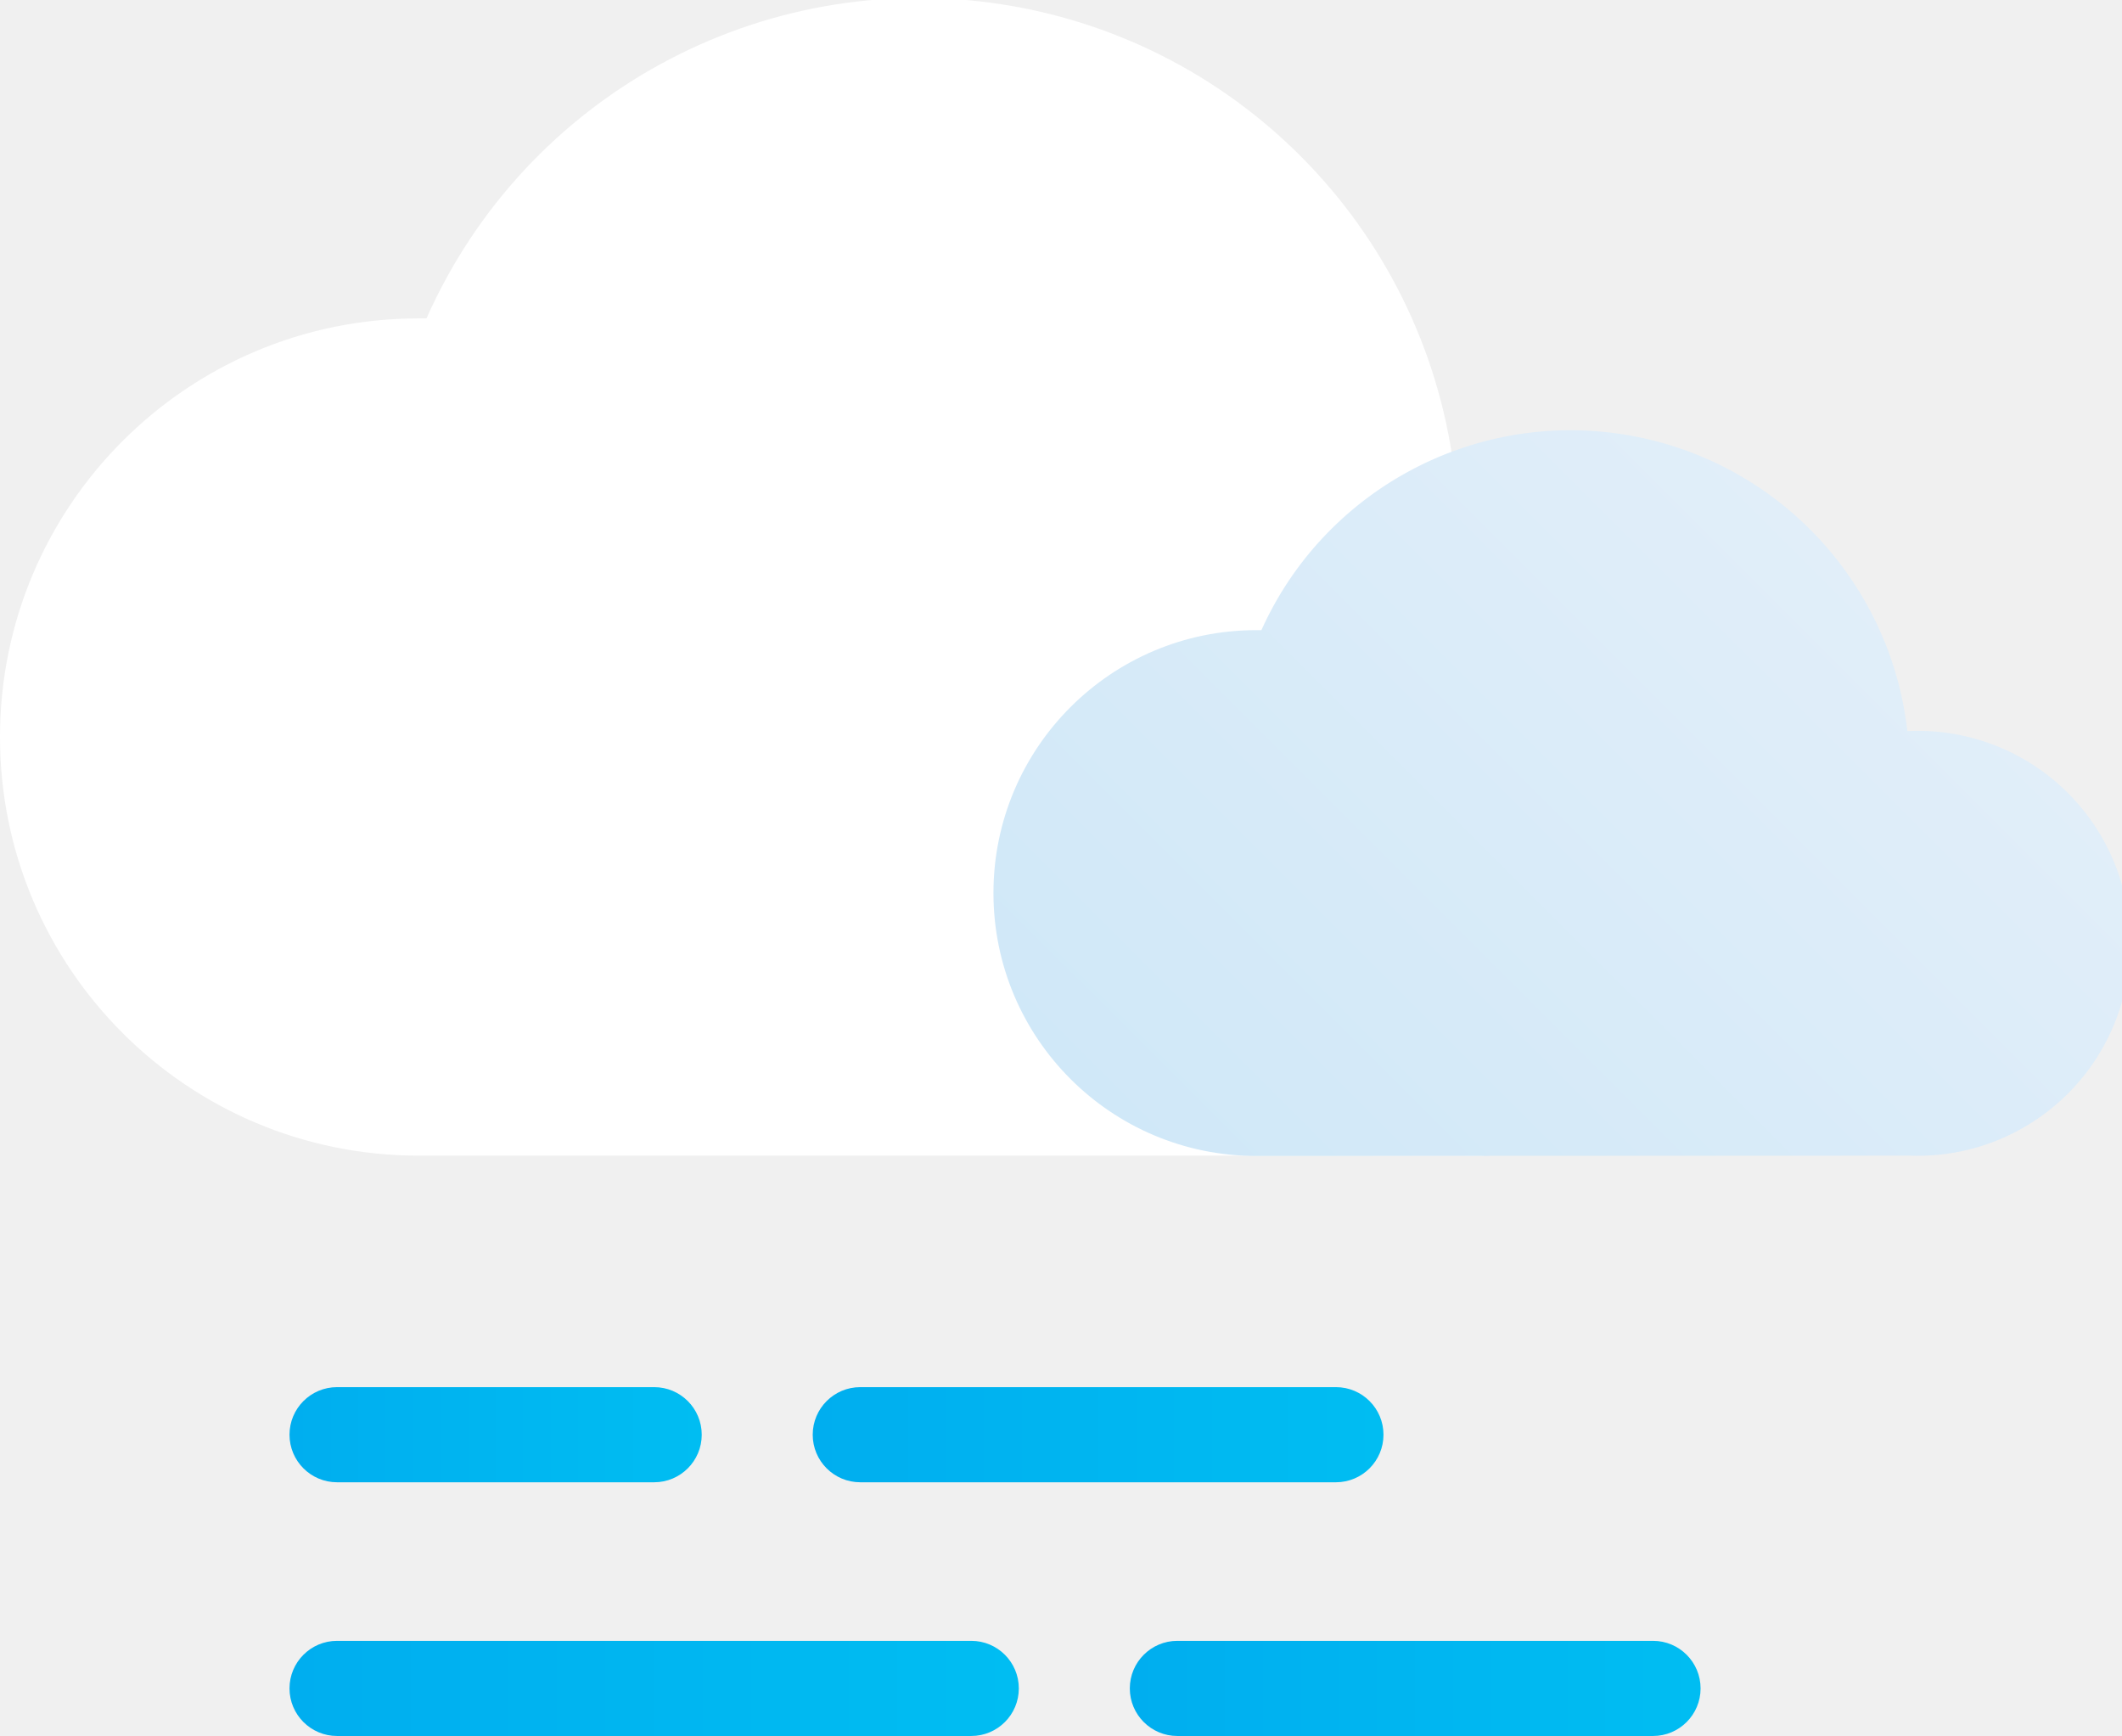
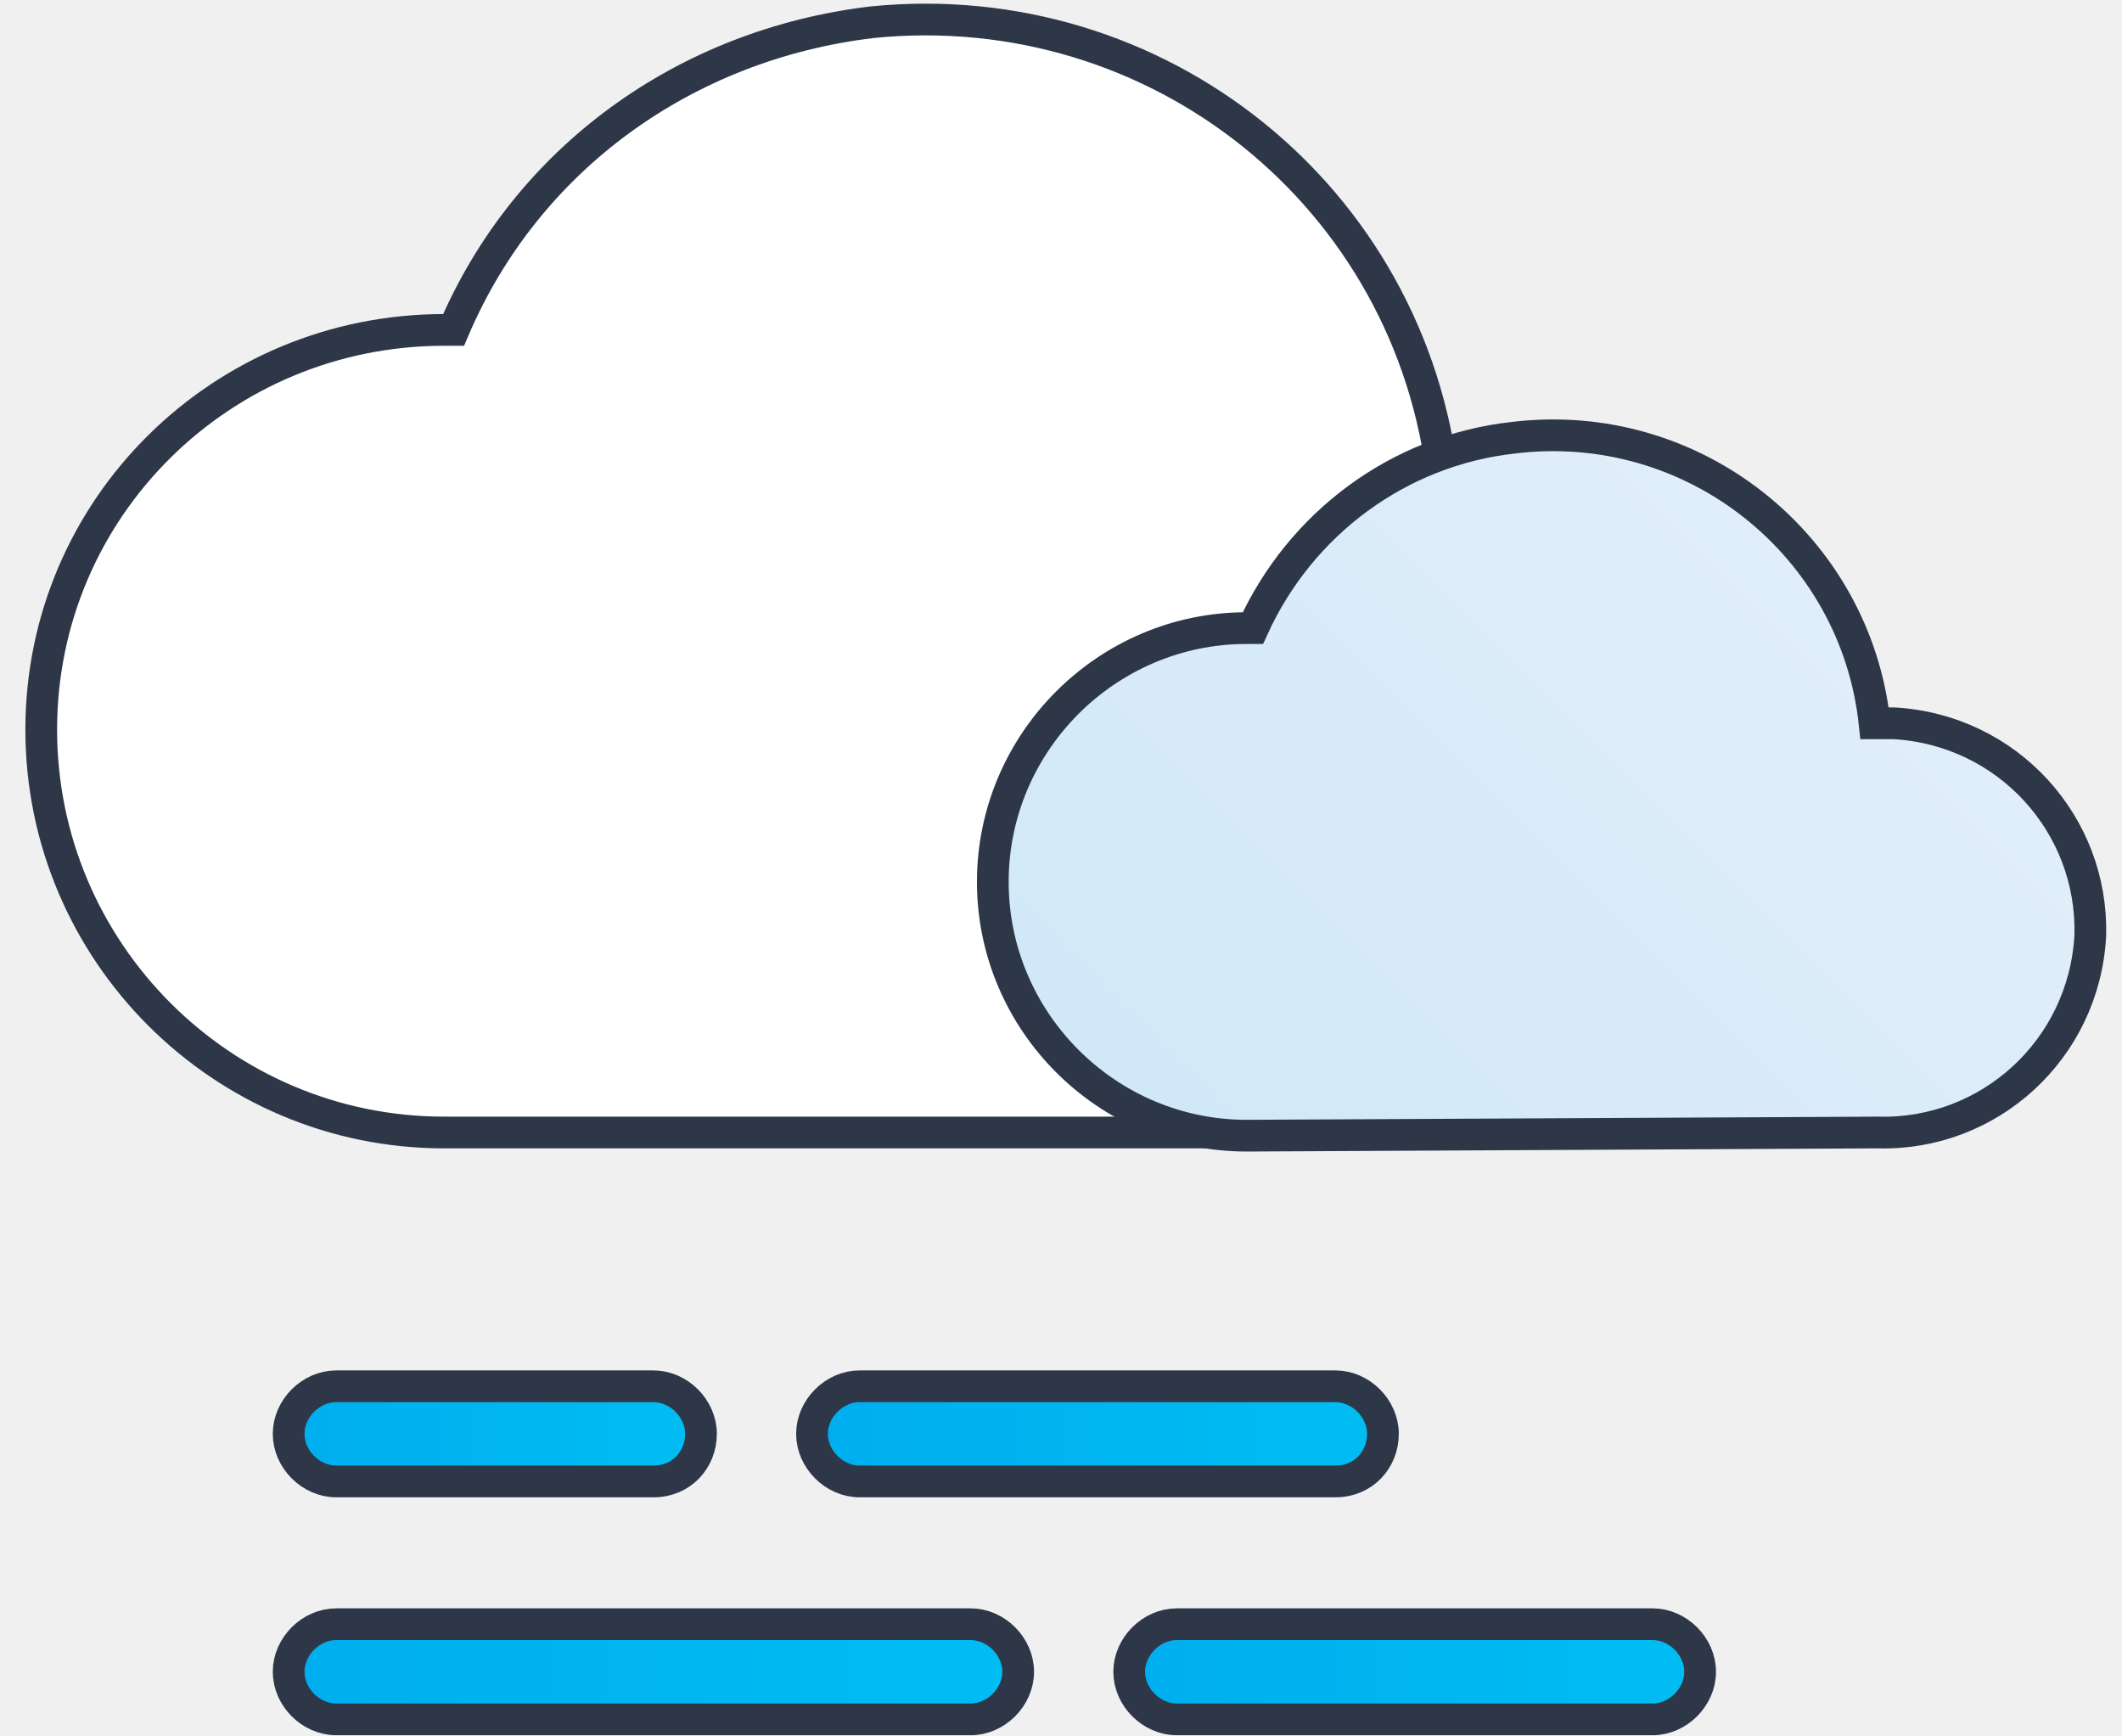
- <svg xmlns="http://www.w3.org/2000/svg" xmlns:xlink="http://www.w3.org/1999/xlink" viewBox="0 0 66.92 54.74">
-   <defs>
-     <style>.cls-1{fill:#fff;}.cls-2{fill:url(#New_Gradient_Swatch_copy_2);}.cls-3{fill:url(#New_Gradient_Swatch_copy);}.cls-4{fill:url(#New_Gradient_Swatch_copy-2);}.cls-5{fill:url(#New_Gradient_Swatch_copy-3);}.cls-6{fill:url(#New_Gradient_Swatch_copy-4);}</style>
-     <linearGradient id="New_Gradient_Swatch_copy_2" x1="38.75" y1="39" x2="59.07" y2="18.67" gradientUnits="userSpaceOnUse">
-       <stop offset="0" stop-color="#d0e8f8" />
-       <stop offset="1" stop-color="#e1eef9" />
-     </linearGradient>
-     <linearGradient id="New_Gradient_Swatch_copy" x1="9.13" y1="45.24" x2="22.13" y2="45.24" gradientUnits="userSpaceOnUse">
-       <stop offset="0" stop-color="#00aeef" />
-       <stop offset="1" stop-color="#00bdf2" />
-     </linearGradient>
-     <linearGradient id="New_Gradient_Swatch_copy-2" x1="25.63" y1="45.24" x2="43.63" y2="45.24" xlink:href="#New_Gradient_Swatch_copy" />
-     <linearGradient id="New_Gradient_Swatch_copy-3" x1="9.13" y1="53.24" x2="32.13" y2="53.24" xlink:href="#New_Gradient_Swatch_copy" />
-     <linearGradient id="New_Gradient_Swatch_copy-4" x1="35.63" y1="53.24" x2="53.63" y2="53.24" xlink:href="#New_Gradient_Swatch_copy" />
-   </defs>
-   <g id="Lager_2" data-name="Lager 2">
+ <svg xmlns="http://www.w3.org/2000/svg" version="1.1" id="Lager_1" x="0px" y="0px" viewBox="0 0 66.9 54.7" style="enable-background:new 0 0 66.9 54.7;" xml:space="preserve">
+   <style type="text/css">
+ 	.st0{fill:#FFFFFF;stroke:#2D3748;stroke-miterlimit:10;}
+ 	.st1{fill:url(#SVGID_1_);stroke:#2D3748;stroke-miterlimit:10;}
+ 	.st2{fill:url(#SVGID_2_);stroke:#2D3748;stroke-miterlimit:10;}
+ 	.st3{fill:url(#SVGID_3_);stroke:#2D3748;stroke-miterlimit:10;}
+ 	.st4{fill:url(#SVGID_4_);stroke:#2D3748;stroke-miterlimit:10;}
+ 	.st5{fill:url(#SVGID_5_);stroke:#2D3748;stroke-miterlimit:10;}
+ </style>
+   <g id="Lager_2_1_">
    <g id="Icons">
      <g id="Fog">
-         <path class="cls-1" d="M46,36.44a10.67,10.67,0,1,0,0-21.33h-.11a17,17,0,0,0-32.44-5.07H13.2a13.2,13.2,0,0,0,0,26.4" />
-         <path class="cls-2" d="M60.22,36.44a6.7,6.7,0,1,0,0-13.39h-.07a10.69,10.69,0,0,0-20.37-3.18h-.16a8.29,8.29,0,0,0,0,16.58" />
-         <path class="cls-3" d="M20.63,46.74h-10a1.5,1.5,0,0,1,0-3h10a1.5,1.5,0,1,1,0,3Z" />
-         <path class="cls-4" d="M42.13,46.74h-15a1.5,1.5,0,0,1,0-3h15a1.5,1.5,0,0,1,0,3Z" />
-         <path class="cls-5" d="M30.63,54.74h-20a1.5,1.5,0,0,1,0-3h20a1.5,1.5,0,1,1,0,3Z" />
-         <path class="cls-6" d="M52.13,54.74h-15a1.5,1.5,0,0,1,0-3h15a1.5,1.5,0,0,1,0,3Z" />
+         <path class="st0" d="M45.5,35.7c5.7,0.2,10.4-4.3,10.6-9.9c0.2-5.7-4.3-10.4-9.9-10.6c-0.2,0-0.4,0-0.6,0h-0.1     c-1-9-9-15.4-18-14.5C21.6,1.4,16.6,5,14.3,10.4H14C7,10.4,1.3,16,1.3,23S7,35.7,14,35.7H45.5z" />
+         <linearGradient id="SVGID_1_" gradientUnits="userSpaceOnUse" x1="38.604" y1="17.767" x2="58.107" y2="37.28" gradientTransform="matrix(1 0 0 -1 0 56)">
+           <stop offset="0" style="stop-color:#D0E8F8" />
+           <stop offset="1" style="stop-color:#E1EEF9" />
+         </linearGradient>
+         <path class="st1" d="M59.2,35.7c3.5,0.1,6.5-2.6,6.7-6.2c0.1-3.5-2.6-6.5-6.2-6.7c-0.2,0-0.3,0-0.5,0h-0.1     c-0.6-5.6-5.7-9.7-11.4-9c-3.6,0.4-6.7,2.7-8.2,6h-0.2c-4.4,0-8,3.6-8,8c0,4.4,3.6,8,8,8L59.2,35.7z" />
+         <linearGradient id="SVGID_2_" gradientUnits="userSpaceOnUse" x1="9.13" y1="10.76" x2="22.13" y2="10.76" gradientTransform="matrix(1 0 0 -1 0 56)">
+           <stop offset="0" style="stop-color:#00AEEF" />
+           <stop offset="1" style="stop-color:#00BDF2" />
+         </linearGradient>
+         <path class="st2" d="M20.6,46.7h-10c-0.8,0-1.5-0.7-1.5-1.5s0.7-1.5,1.5-1.5h10c0.8,0,1.5,0.7,1.5,1.5S21.5,46.7,20.6,46.7z" />
+         <linearGradient id="SVGID_3_" gradientUnits="userSpaceOnUse" x1="25.63" y1="10.76" x2="43.63" y2="10.76" gradientTransform="matrix(1 0 0 -1 0 56)">
+           <stop offset="0" style="stop-color:#00AEEF" />
+           <stop offset="1" style="stop-color:#00BDF2" />
+         </linearGradient>
+         <path class="st3" d="M42.1,46.7h-15c-0.8,0-1.5-0.7-1.5-1.5s0.7-1.5,1.5-1.5h15c0.8,0,1.5,0.7,1.5,1.5S43,46.7,42.1,46.7z" />
+         <linearGradient id="SVGID_4_" gradientUnits="userSpaceOnUse" x1="9.084" y1="3.313" x2="32.084" y2="3.313" gradientTransform="matrix(1 0 0 -1 0 56)">
+           <stop offset="0" style="stop-color:#00AEEF" />
+           <stop offset="1" style="stop-color:#00BDF2" />
+         </linearGradient>
+         <path class="st4" d="M30.6,54.2h-20c-0.8,0-1.5-0.7-1.5-1.5s0.7-1.5,1.5-1.5h20c0.8,0,1.5,0.7,1.5,1.5S31.4,54.2,30.6,54.2z" />
+         <linearGradient id="SVGID_5_" gradientUnits="userSpaceOnUse" x1="35.584" y1="3.313" x2="53.584" y2="3.313" gradientTransform="matrix(1 0 0 -1 0 56)">
+           <stop offset="0" style="stop-color:#00AEEF" />
+           <stop offset="1" style="stop-color:#00BDF2" />
+         </linearGradient>
+         <path class="st5" d="M52.1,54.2h-15c-0.8,0-1.5-0.7-1.5-1.5s0.7-1.5,1.5-1.5h15c0.8,0,1.5,0.7,1.5,1.5S52.9,54.2,52.1,54.2z" />
      </g>
    </g>
  </g>
</svg>
